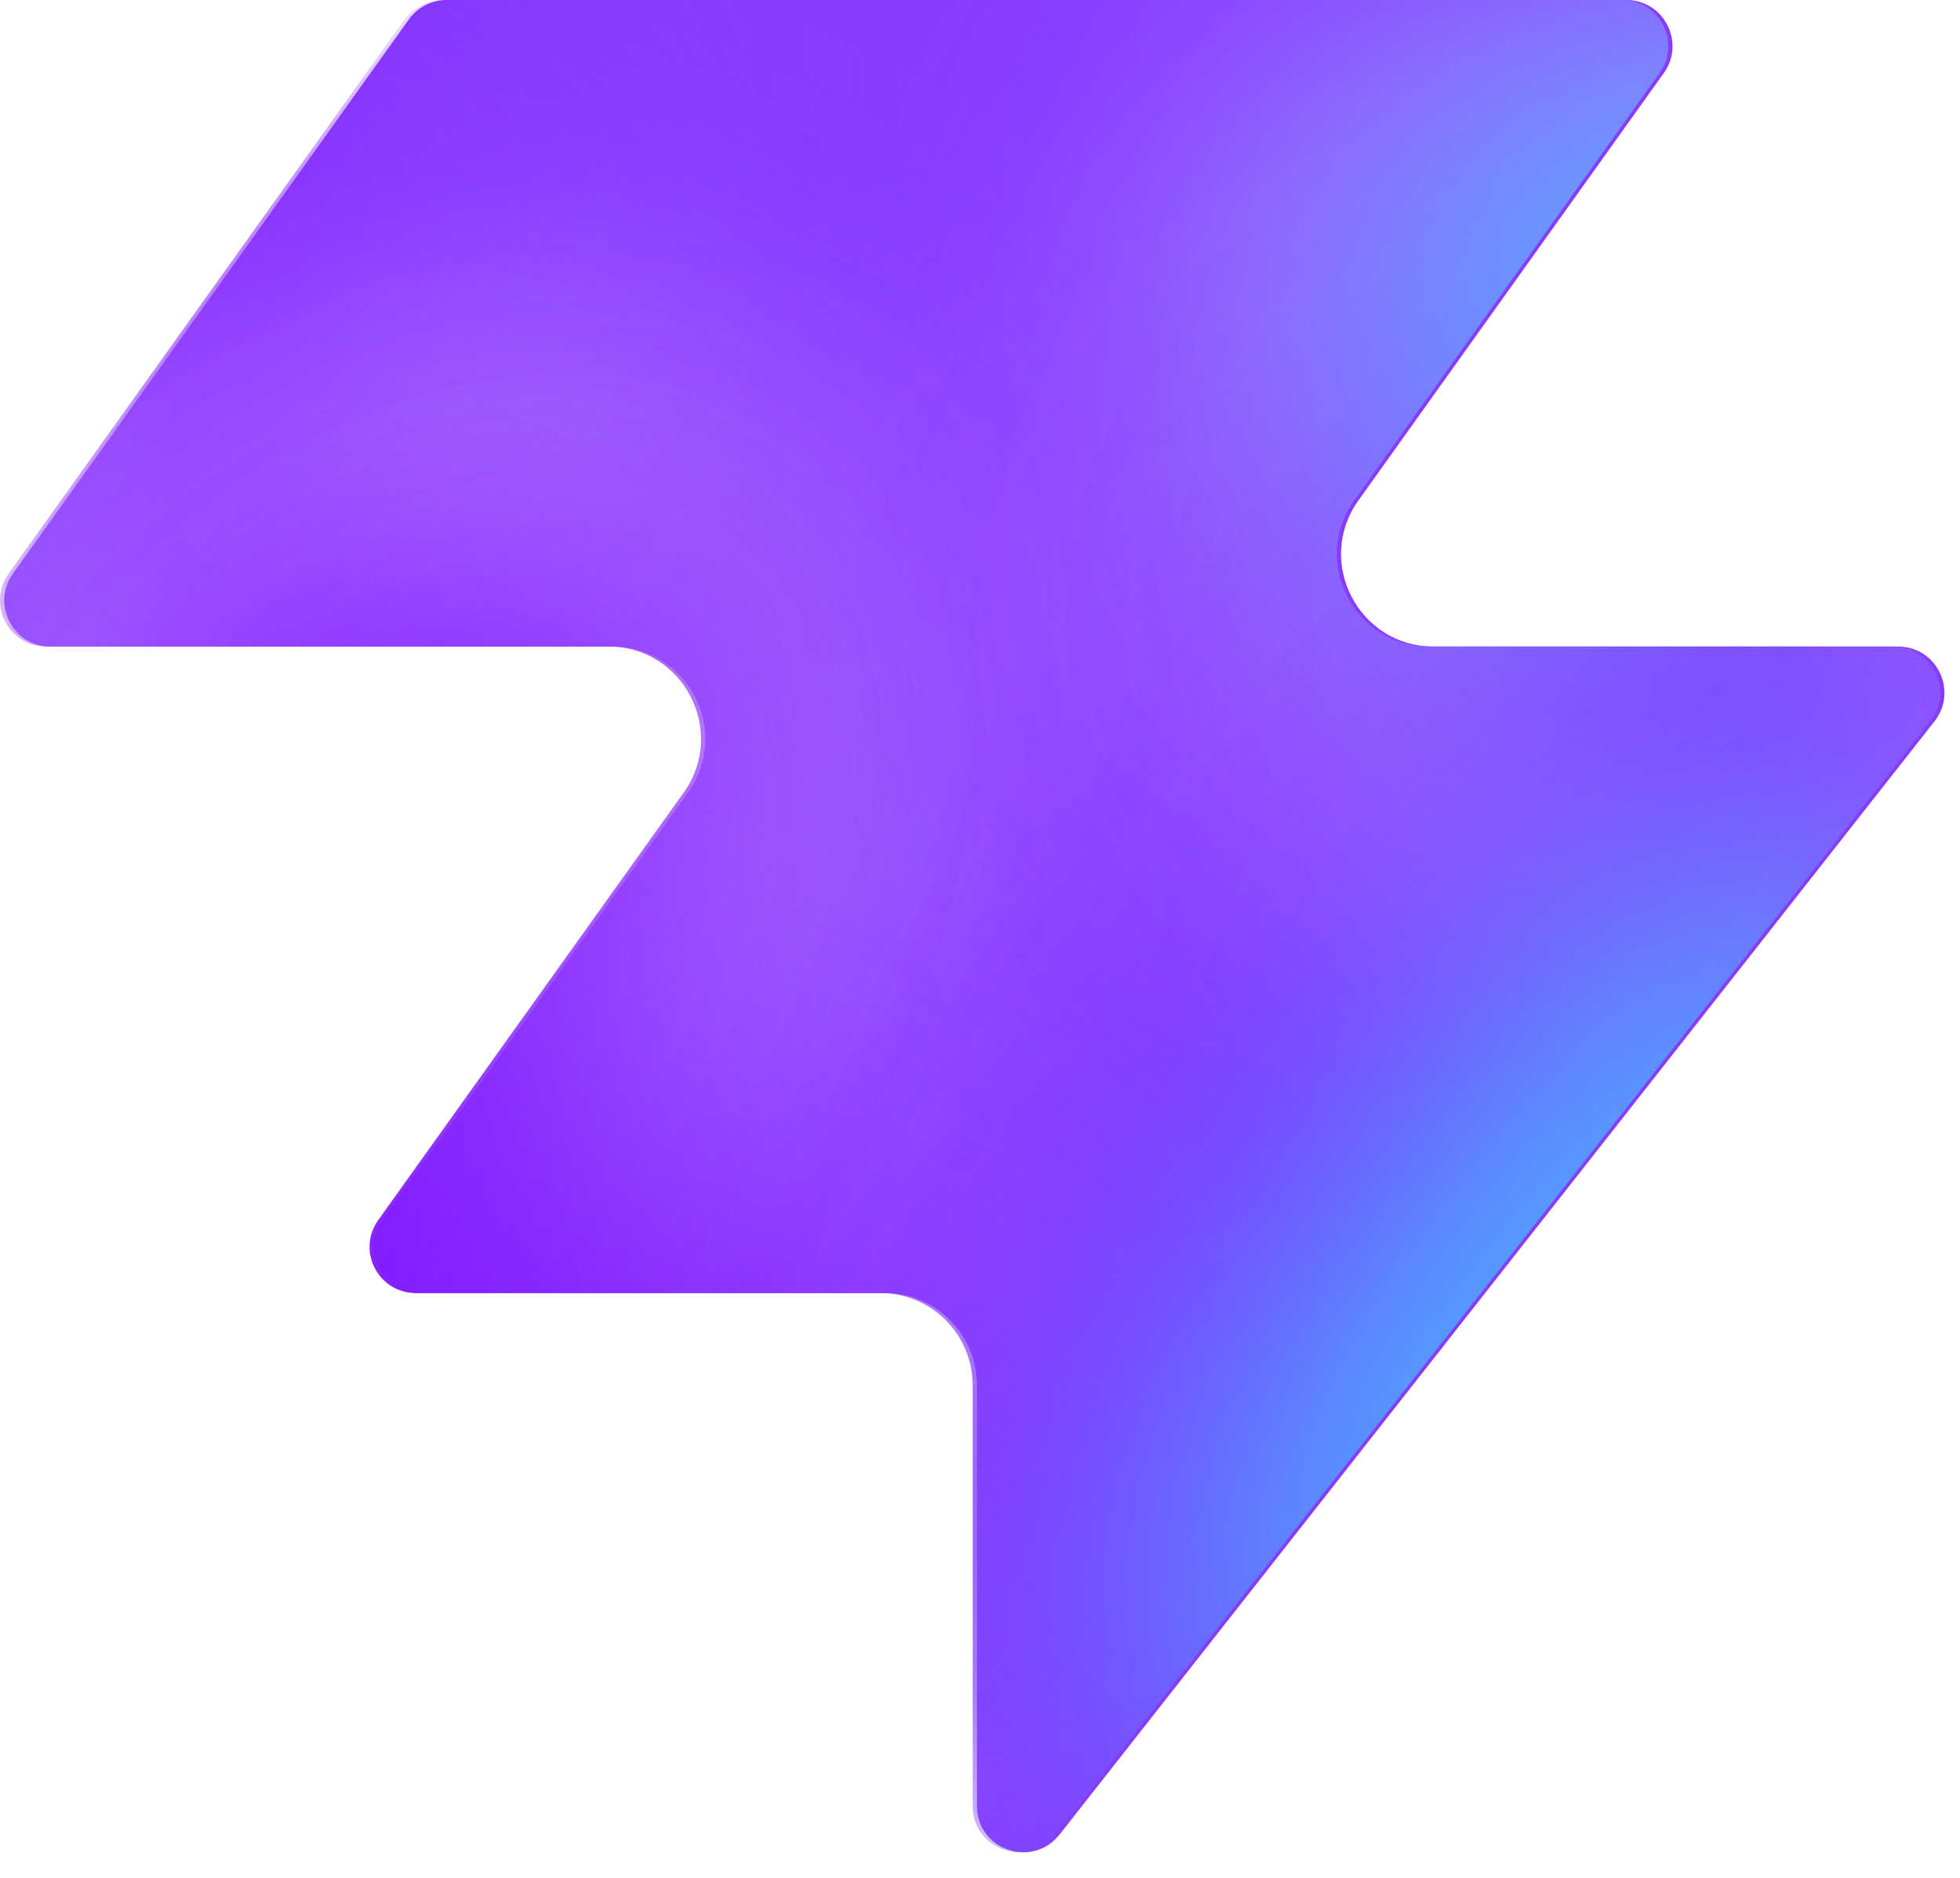
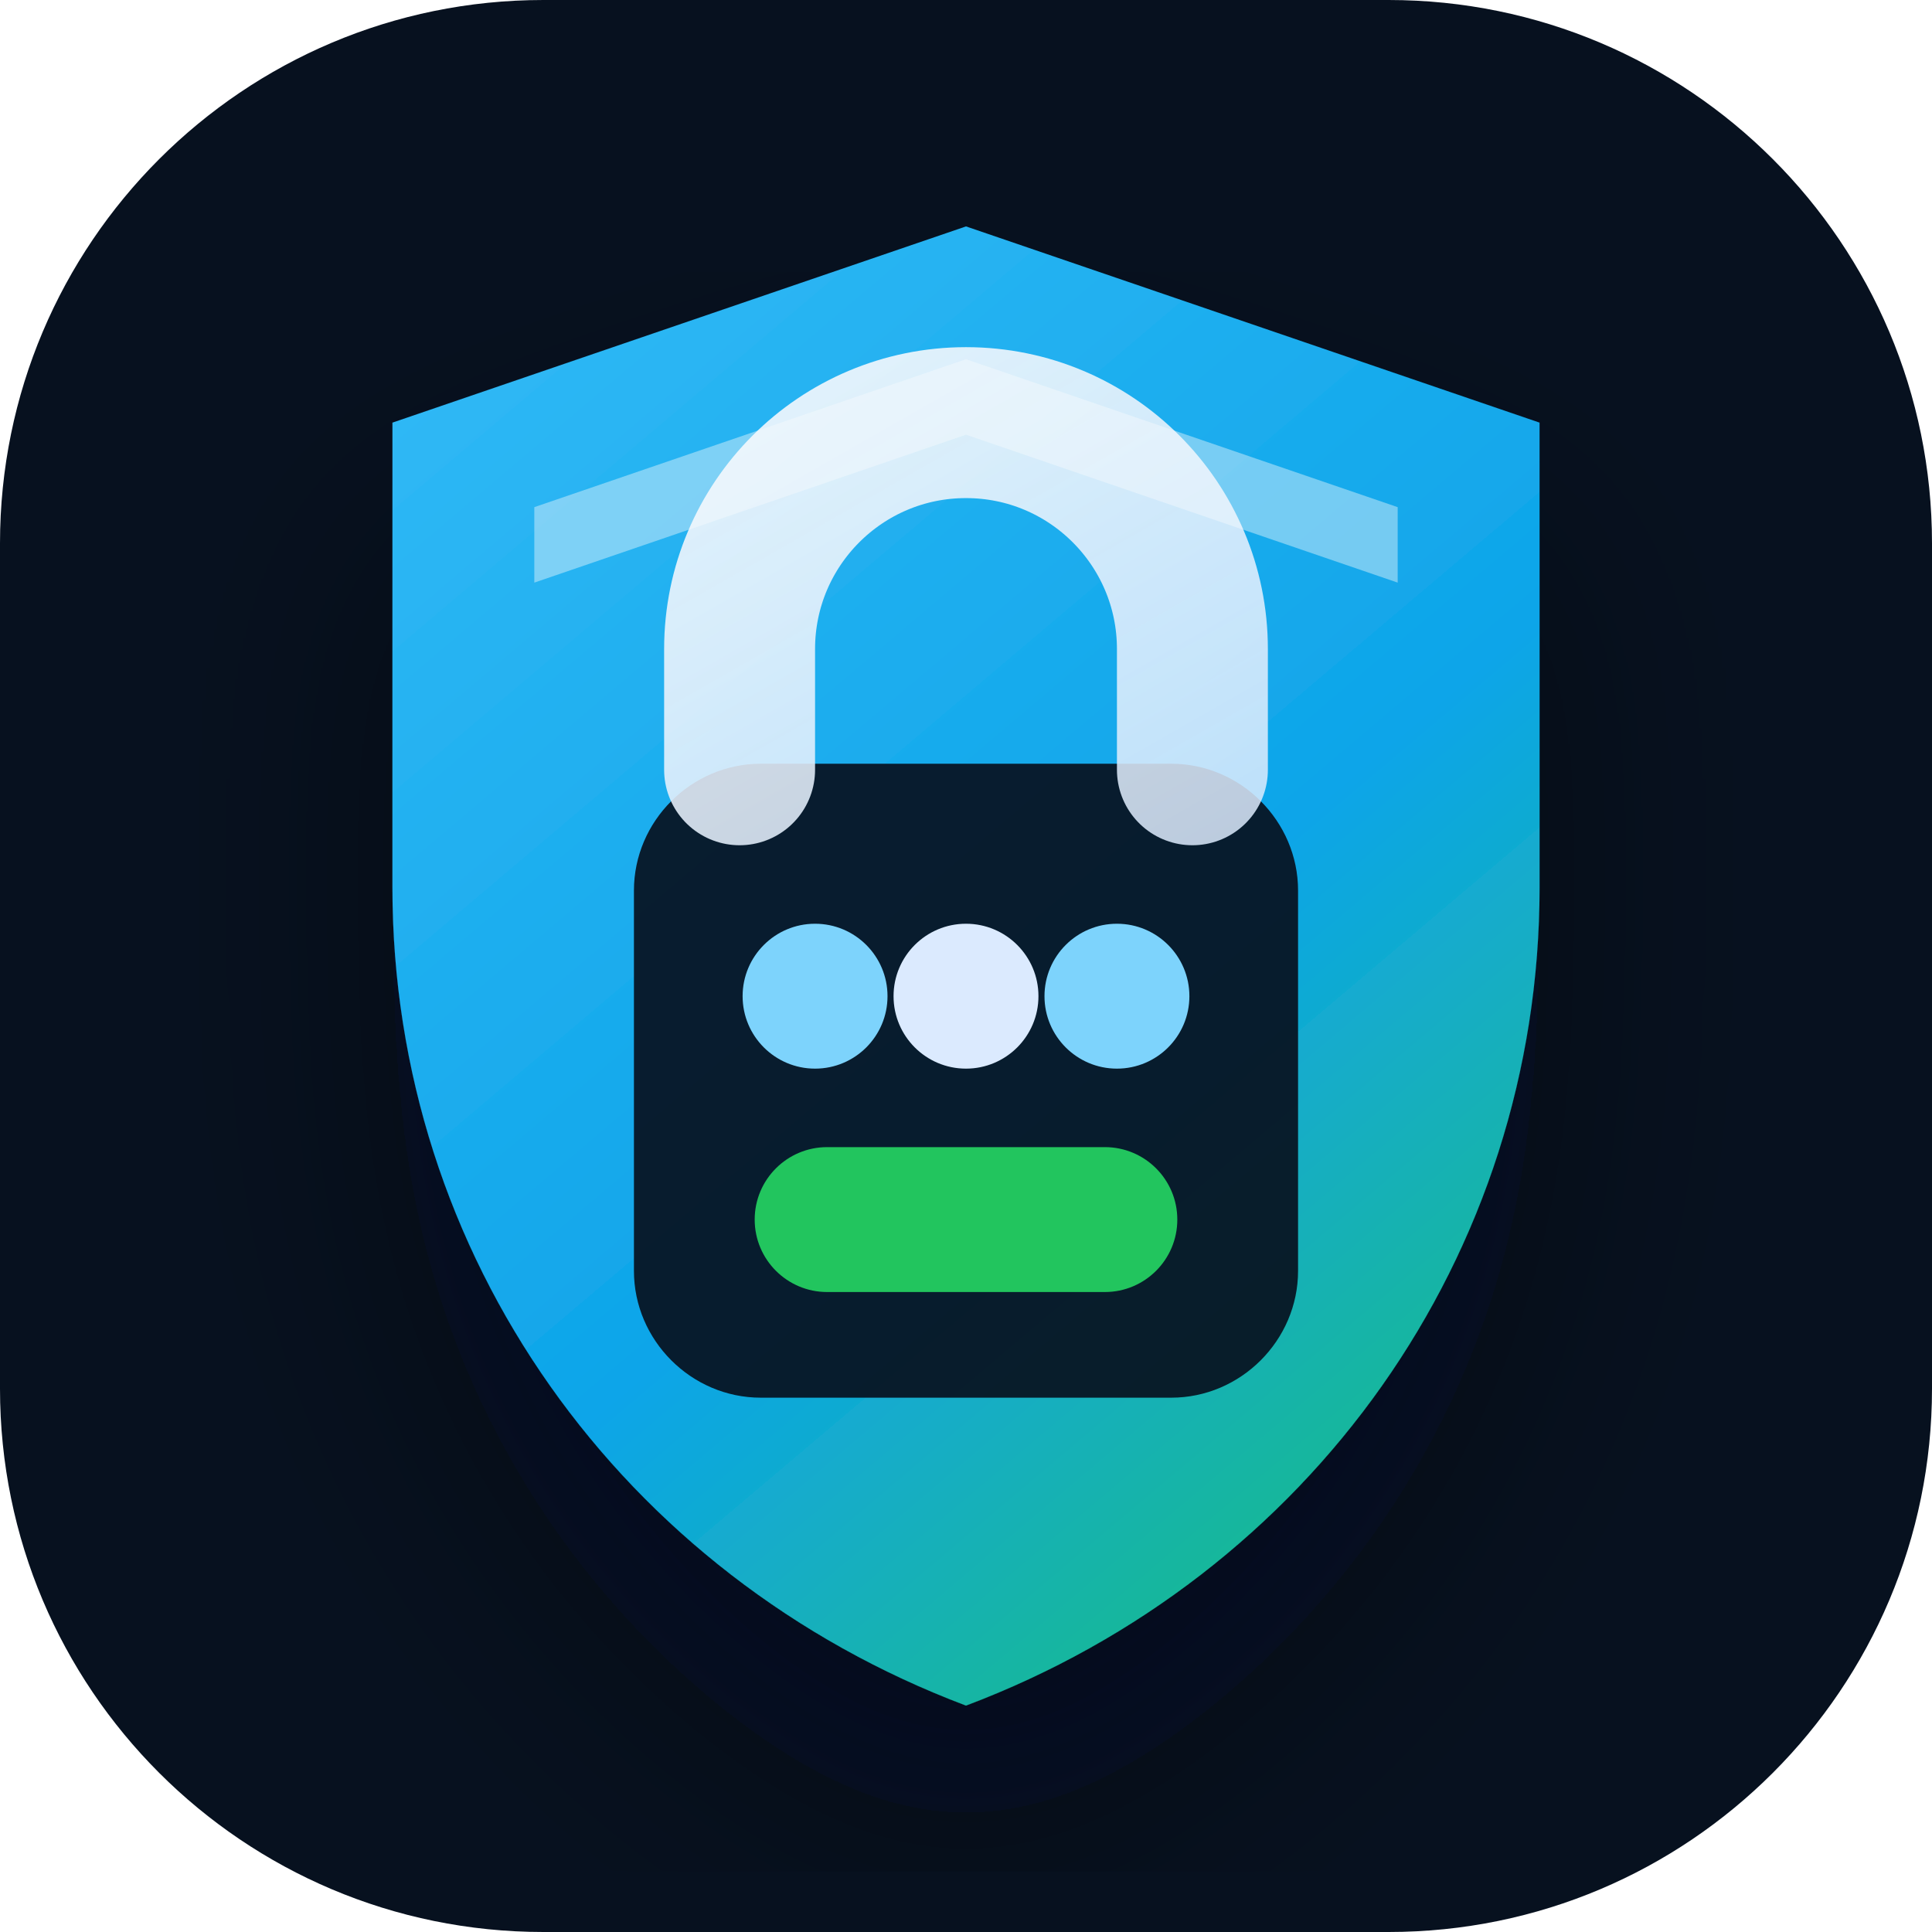
- <svg xmlns="http://www.w3.org/2000/svg" width="48" height="46" fill="none" viewBox="0 0 48 46">
-   <path fill="#863bff" d="M25.946 44.938c-.664.845-2.021.375-2.021-.698V33.937a2.26 2.26 0 0 0-2.262-2.262H10.287c-.92 0-1.456-1.04-.92-1.788l7.48-10.471c1.07-1.497 0-3.578-1.842-3.578H1.237c-.92 0-1.456-1.04-.92-1.788L10.013.474c.214-.297.556-.474.92-.474h28.894c.92 0 1.456 1.04.92 1.788l-7.48 10.471c-1.07 1.498 0 3.579 1.842 3.579h11.377c.943 0 1.473 1.088.89 1.83L25.947 44.94z" style="fill:#863bff;fill:color(display-p3 .525 .23 1);fill-opacity:1" />
-   <mask id="a" width="48" height="46" x="0" y="0" maskUnits="userSpaceOnUse" style="mask-type:alpha">
-     <path fill="#000" d="M25.842 44.938c-.664.844-2.021.375-2.021-.698V33.937a2.26 2.26 0 0 0-2.262-2.262H10.183c-.92 0-1.456-1.04-.92-1.788l7.48-10.471c1.07-1.498 0-3.579-1.842-3.579H1.133c-.92 0-1.456-1.04-.92-1.787L9.91.473c.214-.297.556-.474.92-.474h28.894c.92 0 1.456 1.04.92 1.788l-7.48 10.471c-1.07 1.498 0 3.578 1.842 3.578h11.377c.943 0 1.473 1.088.89 1.832L25.843 44.94z" style="fill:#000;fill-opacity:1" />
-   </mask>
-   <g mask="url(#a)">
-     <g filter="url(#b)">
-       <ellipse cx="5.508" cy="14.704" fill="#ede6ff" rx="5.508" ry="14.704" style="fill:#ede6ff;fill:color(display-p3 .927 .903 1);fill-opacity:1" transform="matrix(.00324 1 1 -.00324 -4.47 31.516)" />
-     </g>
-     <g filter="url(#c)">
-       <ellipse cx="10.399" cy="29.851" fill="#ede6ff" rx="10.399" ry="29.851" style="fill:#ede6ff;fill:color(display-p3 .927 .903 1);fill-opacity:1" transform="matrix(.00324 1 1 -.00324 -39.328 7.883)" />
-     </g>
-     <g filter="url(#d)">
-       <ellipse cx="5.508" cy="30.487" fill="#7e14ff" rx="5.508" ry="30.487" style="fill:#7e14ff;fill:color(display-p3 .492 .077 1);fill-opacity:1" transform="rotate(89.814 -25.913 -14.639)scale(1 -1)" />
-     </g>
-     <g filter="url(#e)">
-       <ellipse cx="5.508" cy="30.599" fill="#7e14ff" rx="5.508" ry="30.599" style="fill:#7e14ff;fill:color(display-p3 .492 .077 1);fill-opacity:1" transform="rotate(89.814 -32.644 -3.334)scale(1 -1)" />
-     </g>
-     <g filter="url(#f)">
-       <ellipse cx="5.508" cy="30.599" fill="#7e14ff" rx="5.508" ry="30.599" style="fill:#7e14ff;fill:color(display-p3 .492 .077 1);fill-opacity:1" transform="matrix(.00324 1 1 -.00324 -34.34 30.47)" />
-     </g>
-     <g filter="url(#g)">
-       <ellipse cx="14.072" cy="22.078" fill="#ede6ff" rx="14.072" ry="22.078" style="fill:#ede6ff;fill:color(display-p3 .927 .903 1);fill-opacity:1" transform="rotate(93.35 24.506 48.493)scale(-1 1)" />
-     </g>
-     <g filter="url(#h)">
-       <ellipse cx="3.47" cy="21.501" fill="#7e14ff" rx="3.47" ry="21.501" style="fill:#7e14ff;fill:color(display-p3 .492 .077 1);fill-opacity:1" transform="rotate(89.009 28.708 47.59)scale(-1 1)" />
-     </g>
-     <g filter="url(#i)">
-       <ellipse cx="3.47" cy="21.501" fill="#7e14ff" rx="3.47" ry="21.501" style="fill:#7e14ff;fill:color(display-p3 .492 .077 1);fill-opacity:1" transform="rotate(89.009 28.708 47.59)scale(-1 1)" />
-     </g>
-     <g filter="url(#j)">
-       <ellipse cx=".387" cy="8.972" fill="#7e14ff" rx="4.407" ry="29.108" style="fill:#7e14ff;fill:color(display-p3 .492 .077 1);fill-opacity:1" transform="rotate(39.51 .387 8.972)" />
-     </g>
-     <g filter="url(#k)">
-       <ellipse cx="47.523" cy="-6.092" fill="#7e14ff" rx="4.407" ry="29.108" style="fill:#7e14ff;fill:color(display-p3 .492 .077 1);fill-opacity:1" transform="rotate(37.892 47.523 -6.092)" />
-     </g>
-     <g filter="url(#l)">
-       <ellipse cx="41.412" cy="6.333" fill="#47bfff" rx="5.971" ry="9.665" style="fill:#47bfff;fill:color(display-p3 .28 .748 1);fill-opacity:1" transform="rotate(37.892 41.412 6.333)" />
-     </g>
-     <g filter="url(#m)">
-       <ellipse cx="-1.879" cy="38.332" fill="#7e14ff" rx="4.407" ry="29.108" style="fill:#7e14ff;fill:color(display-p3 .492 .077 1);fill-opacity:1" transform="rotate(37.892 -1.88 38.332)" />
-     </g>
-     <g filter="url(#n)">
-       <ellipse cx="-1.879" cy="38.332" fill="#7e14ff" rx="4.407" ry="29.108" style="fill:#7e14ff;fill:color(display-p3 .492 .077 1);fill-opacity:1" transform="rotate(37.892 -1.88 38.332)" />
-     </g>
-     <g filter="url(#o)">
-       <ellipse cx="35.651" cy="29.907" fill="#7e14ff" rx="4.407" ry="29.108" style="fill:#7e14ff;fill:color(display-p3 .492 .077 1);fill-opacity:1" transform="rotate(37.892 35.651 29.907)" />
-     </g>
-     <g filter="url(#p)">
-       <ellipse cx="38.418" cy="32.4" fill="#47bfff" rx="5.971" ry="15.297" style="fill:#47bfff;fill:color(display-p3 .28 .748 1);fill-opacity:1" transform="rotate(37.892 38.418 32.4)" />
-     </g>
-   </g>
+ <svg xmlns="http://www.w3.org/2000/svg" viewBox="0 0 64 64">
  <defs>
-     <filter id="b" width="60.045" height="41.654" x="-19.77" y="16.149" color-interpolation-filters="sRGB" filterUnits="userSpaceOnUse">
-       <feFlood flood-opacity="0" result="BackgroundImageFix" />
-       <feBlend in="SourceGraphic" in2="BackgroundImageFix" result="shape" />
-       <feGaussianBlur result="effect1_foregroundBlur_2002_17158" stdDeviation="7.659" />
-     </filter>
-     <filter id="c" width="90.34" height="51.437" x="-54.613" y="-7.533" color-interpolation-filters="sRGB" filterUnits="userSpaceOnUse">
-       <feFlood flood-opacity="0" result="BackgroundImageFix" />
-       <feBlend in="SourceGraphic" in2="BackgroundImageFix" result="shape" />
-       <feGaussianBlur result="effect1_foregroundBlur_2002_17158" stdDeviation="7.659" />
-     </filter>
-     <filter id="d" width="79.355" height="29.4" x="-49.64" y="2.03" color-interpolation-filters="sRGB" filterUnits="userSpaceOnUse">
-       <feFlood flood-opacity="0" result="BackgroundImageFix" />
-       <feBlend in="SourceGraphic" in2="BackgroundImageFix" result="shape" />
-       <feGaussianBlur result="effect1_foregroundBlur_2002_17158" stdDeviation="4.596" />
-     </filter>
-     <filter id="e" width="79.579" height="29.4" x="-45.045" y="20.029" color-interpolation-filters="sRGB" filterUnits="userSpaceOnUse">
-       <feFlood flood-opacity="0" result="BackgroundImageFix" />
-       <feBlend in="SourceGraphic" in2="BackgroundImageFix" result="shape" />
-       <feGaussianBlur result="effect1_foregroundBlur_2002_17158" stdDeviation="4.596" />
-     </filter>
-     <filter id="f" width="79.579" height="29.4" x="-43.513" y="21.178" color-interpolation-filters="sRGB" filterUnits="userSpaceOnUse">
-       <feFlood flood-opacity="0" result="BackgroundImageFix" />
-       <feBlend in="SourceGraphic" in2="BackgroundImageFix" result="shape" />
-       <feGaussianBlur result="effect1_foregroundBlur_2002_17158" stdDeviation="4.596" />
-     </filter>
-     <filter id="g" width="74.749" height="58.852" x="15.756" y="-17.901" color-interpolation-filters="sRGB" filterUnits="userSpaceOnUse">
-       <feFlood flood-opacity="0" result="BackgroundImageFix" />
-       <feBlend in="SourceGraphic" in2="BackgroundImageFix" result="shape" />
-       <feGaussianBlur result="effect1_foregroundBlur_2002_17158" stdDeviation="7.659" />
-     </filter>
-     <filter id="h" width="61.377" height="25.362" x="23.548" y="2.284" color-interpolation-filters="sRGB" filterUnits="userSpaceOnUse">
-       <feFlood flood-opacity="0" result="BackgroundImageFix" />
-       <feBlend in="SourceGraphic" in2="BackgroundImageFix" result="shape" />
-       <feGaussianBlur result="effect1_foregroundBlur_2002_17158" stdDeviation="4.596" />
-     </filter>
-     <filter id="i" width="61.377" height="25.362" x="23.548" y="2.284" color-interpolation-filters="sRGB" filterUnits="userSpaceOnUse">
-       <feFlood flood-opacity="0" result="BackgroundImageFix" />
-       <feBlend in="SourceGraphic" in2="BackgroundImageFix" result="shape" />
-       <feGaussianBlur result="effect1_foregroundBlur_2002_17158" stdDeviation="4.596" />
-     </filter>
-     <filter id="j" width="56.045" height="63.649" x="-27.636" y="-22.853" color-interpolation-filters="sRGB" filterUnits="userSpaceOnUse">
-       <feFlood flood-opacity="0" result="BackgroundImageFix" />
-       <feBlend in="SourceGraphic" in2="BackgroundImageFix" result="shape" />
-       <feGaussianBlur result="effect1_foregroundBlur_2002_17158" stdDeviation="4.596" />
-     </filter>
-     <filter id="k" width="54.814" height="64.646" x="20.116" y="-38.415" color-interpolation-filters="sRGB" filterUnits="userSpaceOnUse">
-       <feFlood flood-opacity="0" result="BackgroundImageFix" />
-       <feBlend in="SourceGraphic" in2="BackgroundImageFix" result="shape" />
-       <feGaussianBlur result="effect1_foregroundBlur_2002_17158" stdDeviation="4.596" />
-     </filter>
-     <filter id="l" width="33.541" height="35.313" x="24.641" y="-11.323" color-interpolation-filters="sRGB" filterUnits="userSpaceOnUse">
-       <feFlood flood-opacity="0" result="BackgroundImageFix" />
-       <feBlend in="SourceGraphic" in2="BackgroundImageFix" result="shape" />
-       <feGaussianBlur result="effect1_foregroundBlur_2002_17158" stdDeviation="4.596" />
-     </filter>
-     <filter id="m" width="54.814" height="64.646" x="-29.286" y="6.009" color-interpolation-filters="sRGB" filterUnits="userSpaceOnUse">
-       <feFlood flood-opacity="0" result="BackgroundImageFix" />
-       <feBlend in="SourceGraphic" in2="BackgroundImageFix" result="shape" />
-       <feGaussianBlur result="effect1_foregroundBlur_2002_17158" stdDeviation="4.596" />
-     </filter>
-     <filter id="n" width="54.814" height="64.646" x="-29.286" y="6.009" color-interpolation-filters="sRGB" filterUnits="userSpaceOnUse">
-       <feFlood flood-opacity="0" result="BackgroundImageFix" />
-       <feBlend in="SourceGraphic" in2="BackgroundImageFix" result="shape" />
-       <feGaussianBlur result="effect1_foregroundBlur_2002_17158" stdDeviation="4.596" />
-     </filter>
-     <filter id="o" width="54.814" height="64.646" x="8.244" y="-2.416" color-interpolation-filters="sRGB" filterUnits="userSpaceOnUse">
-       <feFlood flood-opacity="0" result="BackgroundImageFix" />
-       <feBlend in="SourceGraphic" in2="BackgroundImageFix" result="shape" />
-       <feGaussianBlur result="effect1_foregroundBlur_2002_17158" stdDeviation="4.596" />
-     </filter>
-     <filter id="p" width="39.409" height="43.623" x="18.713" y="10.588" color-interpolation-filters="sRGB" filterUnits="userSpaceOnUse">
-       <feFlood flood-opacity="0" result="BackgroundImageFix" />
-       <feBlend in="SourceGraphic" in2="BackgroundImageFix" result="shape" />
-       <feGaussianBlur result="effect1_foregroundBlur_2002_17158" stdDeviation="4.596" />
+     <linearGradient id="bg" x1="10" y1="6" x2="54" y2="58" gradientUnits="userSpaceOnUse">
+       <stop stop-color="#38bdf8" />
+       <stop offset="0.55" stop-color="#0ea5e9" />
+       <stop offset="1" stop-color="#22c55e" />
+     </linearGradient>
+     <linearGradient id="shine" x1="20" y1="12" x2="44" y2="54" gradientUnits="userSpaceOnUse">
+       <stop stop-color="#f8fafc" stop-opacity="0.92" />
+       <stop offset="1" stop-color="#bfdbfe" stop-opacity="0.78" />
+     </linearGradient>
+     <filter id="shadow" x="4" y="4" width="56" height="58" color-interpolation-filters="sRGB" filterUnits="userSpaceOnUse">
+       <feDropShadow dx="0" dy="5" stdDeviation="4" flood-color="#020617" flood-opacity="0.38" />
    </filter>
  </defs>
+   <rect width="64" height="64" rx="18" fill="#07111f" />
+   <path filter="url(#shadow)" fill="url(#bg)" d="M32 7.5 51 14v15.4c0 12.2-7.6 22.8-19 27.1-11.4-4.3-19-14.9-19-27.1V14z" />
+   <path fill="#07111f" fill-opacity="0.92" d="M21 29.5c0-2.3 1.9-4.2 4.2-4.2h13.6c2.3 0 4.2 1.9 4.2 4.2v12.6c0 2.3-1.9 4.2-4.2 4.2H25.2c-2.3 0-4.2-1.9-4.2-4.2z" />
+   <path fill="none" stroke="url(#shine)" stroke-linecap="round" stroke-width="5" d="M24.5 25.5v-4a7.5 7.5 0 0 1 15 0v4" />
+   <circle cx="27" cy="33" r="2.4" fill="#7dd3fc" />
+   <circle cx="32" cy="33" r="2.4" fill="#dbeafe" />
+   <circle cx="37" cy="33" r="2.4" fill="#7dd3fc" />
+   <rect width="14" height="4.8" x="25" y="38" fill="#22c55e" rx="2.4" />
+   <path fill="#f8fafc" fill-opacity="0.42" d="M17.7 16.8 32 11.9l14.3 4.9v2.5L32 14.4l-14.3 4.9z" />
</svg>
